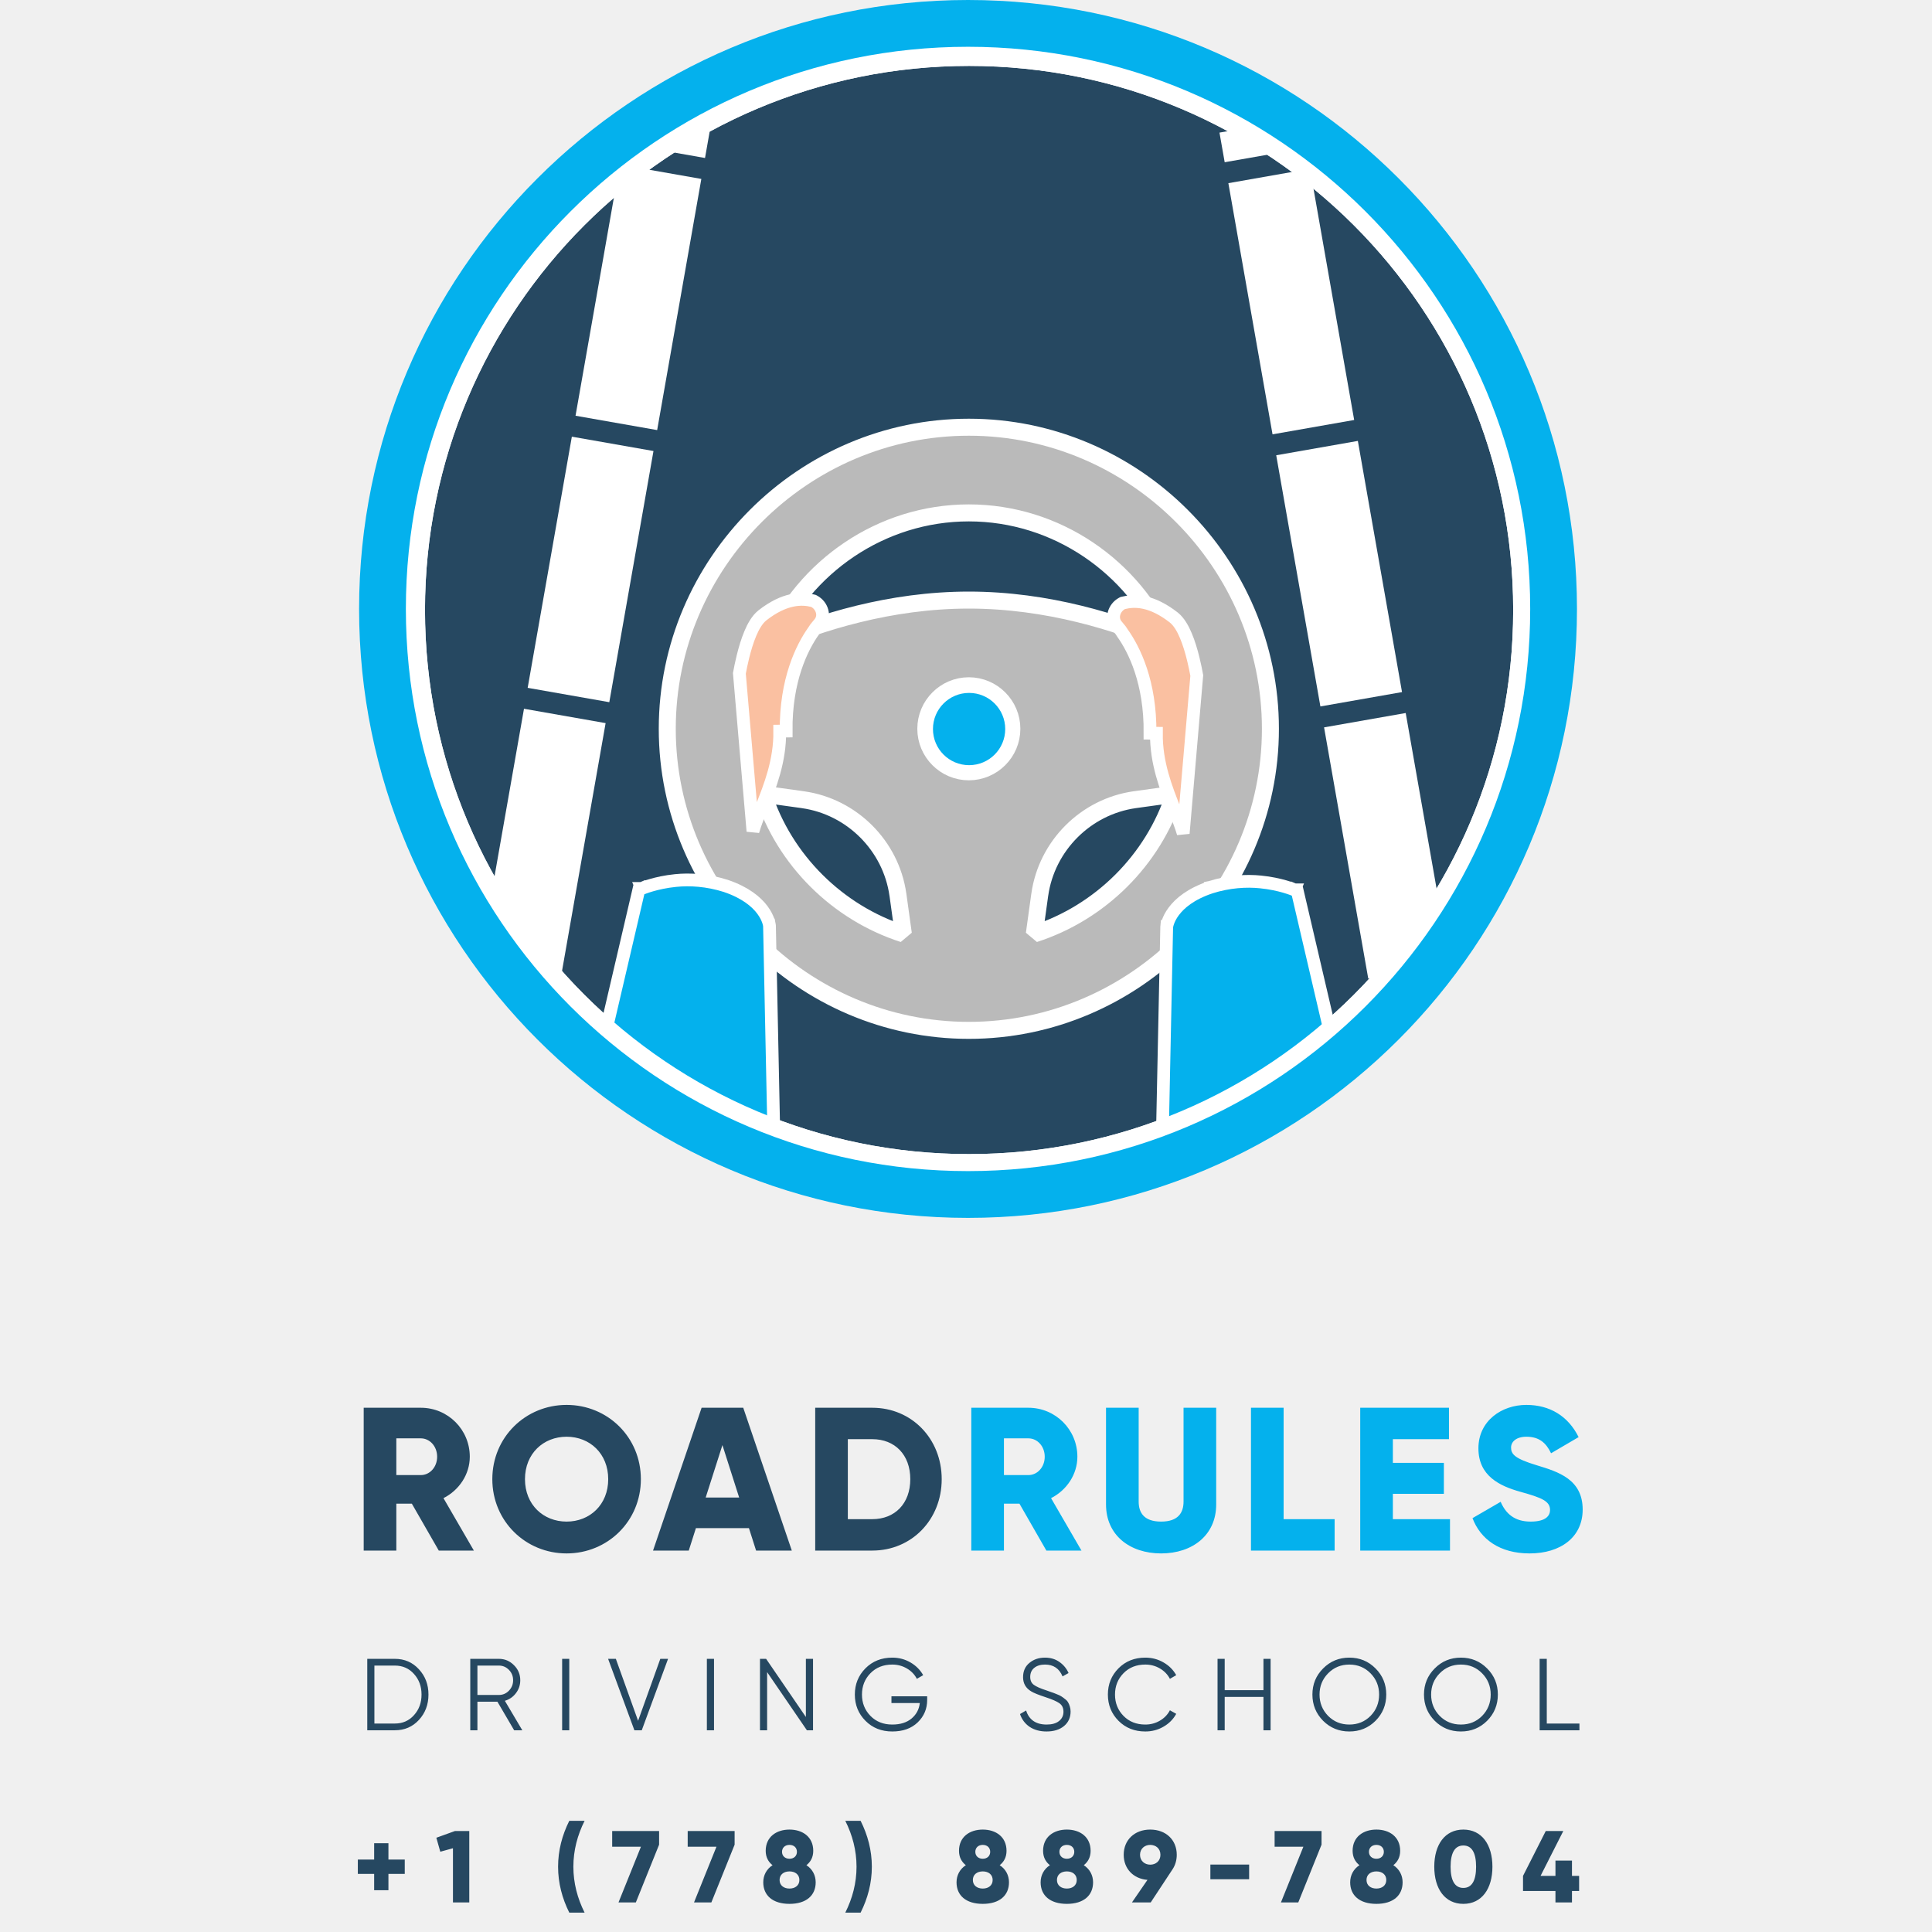
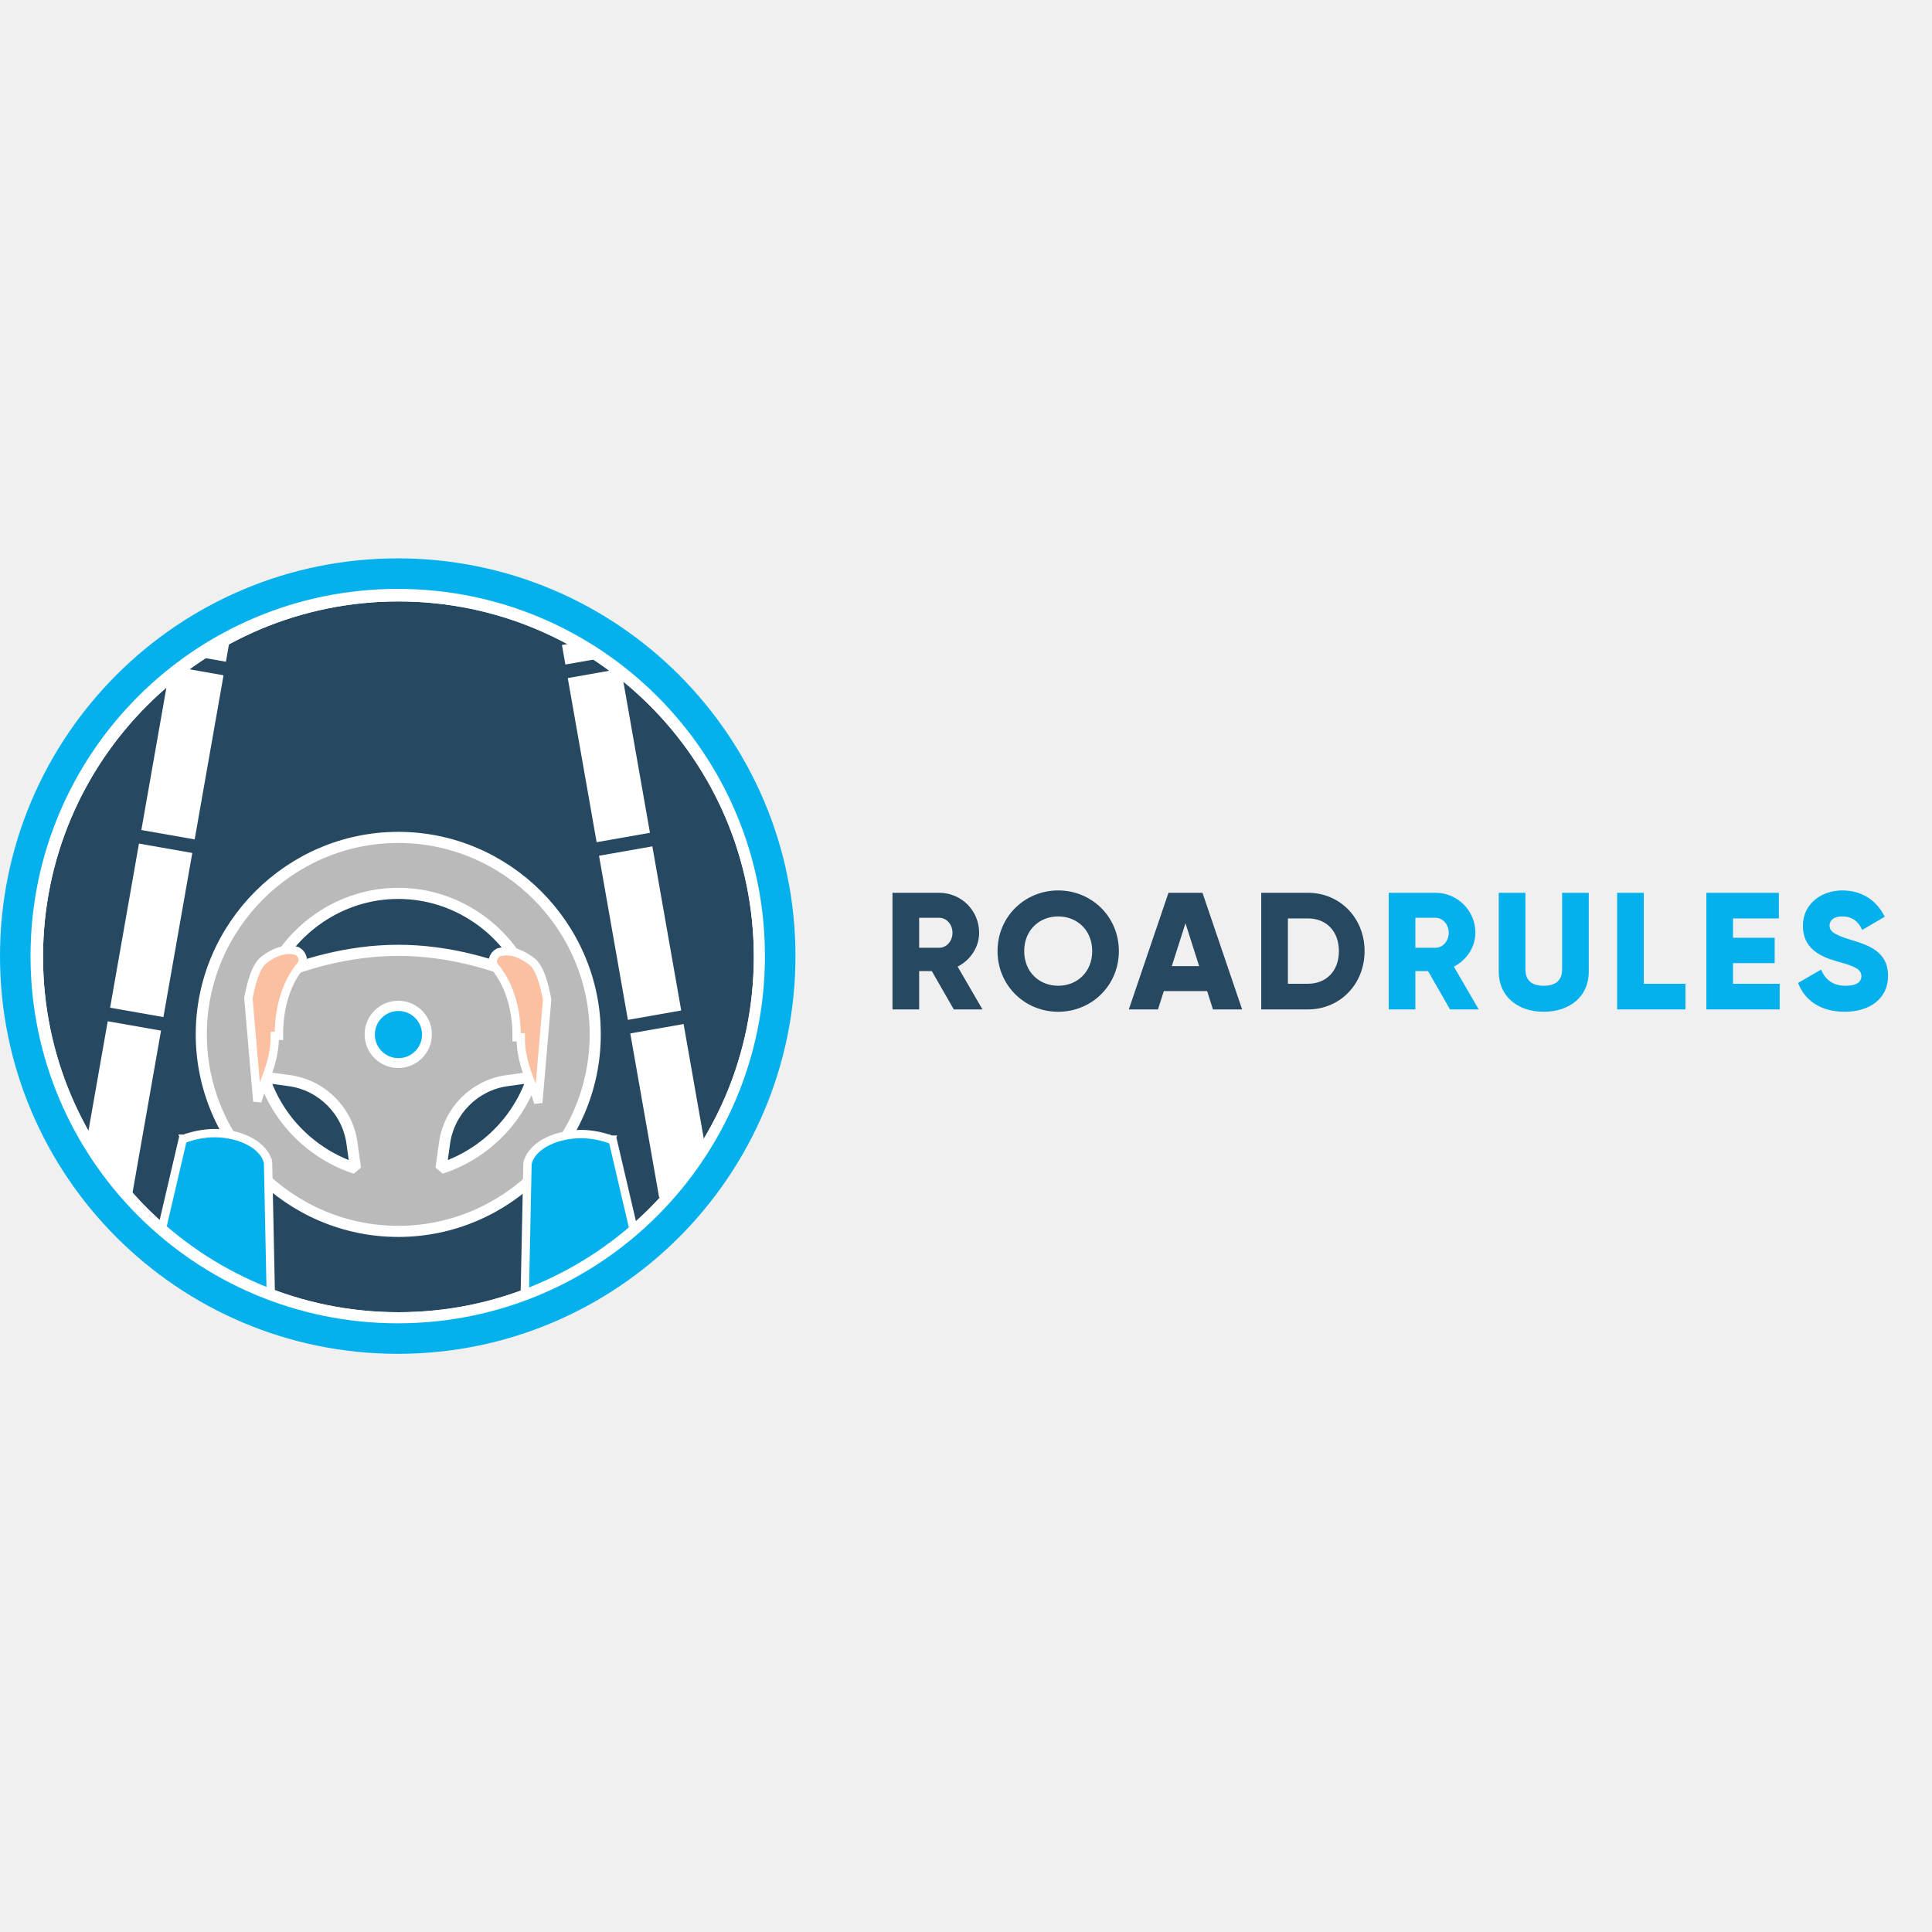
<svg xmlns="http://www.w3.org/2000/svg" width="80" height="80" viewBox="0 0 80 80" fill="none">
  <g clip-path="url(#clip0)">
-     <circle cx="40.128" cy="25.259" r="24.642" fill="white" />
-     <circle cx="40.084" cy="25.215" r="25.215" fill="#04B1ED" />
-     <circle cx="40.084" cy="25.215" r="23.278" fill="white" />
-     <mask id="mask0" mask-type="alpha" maskUnits="userSpaceOnUse" x="17" y="2" width="46" height="46">
-       <circle cx="40.128" cy="25.259" r="22.53" fill="#C4C4C4" />
+     <circle cx="16.498" cy="39.619" r="16.096" fill="white" />
+     <circle cx="16.469" cy="39.59" r="16.469" fill="#04B1ED" />
+     <circle cx="16.469" cy="39.59" r="15.205" fill="white" />
+     <mask id="mask0" mask-type="alpha" maskUnits="userSpaceOnUse" x="1" y="24" width="31" height="31">
+       <circle cx="16.498" cy="39.62" r="14.716" fill="#C4C4C4" />
    </mask>
    <g mask="url(#mask0)">
-       <circle cx="40.128" cy="25.259" r="22.53" fill="#264861" />
-       <path d="M21.558 40.046L27.719 5.019" stroke="white" stroke-width="3.432" stroke-dasharray="10.56 0.88" />
-       <path d="M58.346 40.222L52.186 5.194" stroke="white" stroke-width="3.432" stroke-dasharray="10.56 0.88" />
-       <path d="M37.18 37.04L37.406 38.671C34.675 37.791 32.483 35.614 31.603 32.886L33.255 33.115C33.255 33.115 33.255 33.116 33.256 33.116C35.276 33.404 36.891 35.019 37.179 37.039C37.179 37.04 37.179 37.04 37.18 37.04ZM46.98 33.115L48.632 32.886C47.752 35.614 45.56 37.791 42.829 38.671L43.055 37.04C43.056 37.04 43.056 37.04 43.056 37.039C43.344 35.019 44.959 33.404 46.979 33.115C46.98 33.115 46.98 33.115 46.98 33.115ZM40.117 17.69C33.258 17.69 27.63 23.318 27.63 30.178C27.63 37.038 33.258 42.665 40.117 42.665C46.977 42.665 52.605 37.038 52.605 30.178C52.605 23.318 46.977 17.69 40.117 17.69ZM40.117 21.238C43.763 21.238 46.941 23.486 48.317 26.644C46.321 25.779 43.381 24.848 40.117 24.848C36.854 24.848 33.914 25.779 31.918 26.644C33.294 23.486 36.472 21.238 40.117 21.238ZM40.117 31.959C39.136 31.959 38.336 31.159 38.336 30.178C38.336 29.196 39.136 28.396 40.117 28.396C41.099 28.396 41.899 29.196 41.899 30.178C41.899 31.159 41.099 31.959 40.117 31.959Z" fill="#BABABA" stroke="white" stroke-width="0.704" stroke-linecap="round" stroke-linejoin="bevel" />
-       <path d="M49.409 27.28C49.471 27.531 49.519 27.771 49.556 27.97L48.995 34.507C48.907 34.206 48.777 33.879 48.637 33.526C48.287 32.644 47.871 31.596 47.884 30.363L47.62 30.36C47.62 30.36 47.62 30.36 47.62 30.36C47.639 28.252 46.97 26.905 46.482 26.217L46.475 26.206L46.468 26.195C46.425 26.12 46.382 26.069 46.327 26.005C46.303 25.976 46.276 25.944 46.246 25.907C45.982 25.599 46.134 25.165 46.456 24.988L46.486 24.972L46.519 24.964C46.741 24.908 47.032 24.875 47.388 24.952C47.742 25.029 48.146 25.213 48.602 25.568L48.602 25.568L48.604 25.57C48.821 25.743 48.982 26.031 49.104 26.322C49.23 26.621 49.331 26.962 49.409 27.28Z" fill="#FAC0A1" stroke="white" stroke-width="0.528" />
-       <path d="M48.153 58.921H47.883L47.889 58.651L48.31 38.407L48.31 38.396L48.311 38.385L48.574 38.413C48.311 38.385 48.311 38.385 48.311 38.384L48.311 38.384L48.311 38.383L48.311 38.381L48.312 38.375L48.314 38.361C48.316 38.349 48.319 38.334 48.323 38.316C48.331 38.281 48.343 38.233 48.364 38.175C48.404 38.06 48.476 37.907 48.601 37.74C48.852 37.401 49.306 37.017 50.116 36.743L50.116 36.742L50.121 36.741C50.885 36.499 51.61 36.458 52.198 36.519C52.609 36.559 52.956 36.64 53.2 36.71C53.322 36.746 53.419 36.779 53.487 36.803C53.52 36.816 53.547 36.826 53.565 36.833L53.587 36.842L53.593 36.845L53.595 36.846L53.596 36.846L53.596 36.846L53.596 36.846C53.596 36.846 53.596 36.846 53.492 37.089L53.596 36.846L53.719 36.899L53.749 37.029L58.783 58.597L58.859 58.921H58.526H48.153Z" fill="#04B1ED" stroke="white" stroke-width="0.528" />
-       <path d="M30.764 27.191C30.702 27.442 30.653 27.682 30.616 27.881L31.178 34.419C31.265 34.117 31.395 33.79 31.535 33.437C31.886 32.555 32.302 31.507 32.288 30.274L32.552 30.271C32.552 30.271 32.552 30.271 32.552 30.271C32.533 28.163 33.202 26.816 33.69 26.128L33.697 26.117L33.704 26.106C33.747 26.031 33.791 25.98 33.845 25.916C33.87 25.887 33.897 25.855 33.926 25.818C34.19 25.51 34.039 25.076 33.716 24.899L33.686 24.883L33.654 24.875C33.431 24.819 33.141 24.786 32.785 24.864C32.43 24.941 32.026 25.124 31.571 25.479L31.571 25.479L31.569 25.481C31.352 25.654 31.191 25.942 31.069 26.233C30.943 26.532 30.842 26.873 30.764 27.191Z" fill="#FAC0A1" stroke="white" stroke-width="0.528" />
-       <path d="M32.02 59.095H21.646L26.68 37.527C26.68 37.527 27.216 37.297 28.001 37.22C28.556 37.163 29.245 37.201 29.972 37.431C31.503 37.949 31.599 38.851 31.599 38.851L32.02 59.095Z" fill="#04B1ED" />
-       <path d="M32.02 58.863H32.289L32.284 58.594L31.863 38.349L31.863 38.338L31.861 38.327L31.599 38.355C31.861 38.327 31.861 38.327 31.861 38.327L31.861 38.326L31.861 38.325L31.861 38.323L31.86 38.318L31.858 38.303C31.856 38.292 31.854 38.277 31.85 38.259C31.842 38.223 31.829 38.175 31.809 38.118C31.768 38.002 31.696 37.85 31.572 37.682C31.321 37.344 30.867 36.959 30.057 36.685L30.057 36.685L30.052 36.683C29.288 36.441 28.562 36.4 27.974 36.461C27.563 36.502 27.217 36.582 26.973 36.653C26.85 36.688 26.753 36.721 26.686 36.746C26.652 36.758 26.625 36.768 26.607 36.776L26.585 36.785L26.579 36.787L26.577 36.788L26.576 36.788L26.576 36.788L26.576 36.788C26.576 36.788 26.576 36.788 26.68 37.031L26.576 36.788L26.453 36.841L26.423 36.971L21.389 58.539L21.314 58.863H21.646H32.02Z" fill="#04B1ED" stroke="white" stroke-width="0.528" />
+       <circle cx="16.498" cy="39.62" r="14.716" fill="#264861" />
+       <path d="M4.369 49.278L8.393 26.399" stroke="white" stroke-width="2.242" stroke-dasharray="6.9 0.57" />
+       <path d="M28.398 49.393L24.373 26.514" stroke="white" stroke-width="2.242" stroke-dasharray="6.9 0.57" />
+       <path d="M14.572 47.314L14.72 48.38C12.936 47.804 11.505 46.383 10.929 44.601L12.009 44.751C12.009 44.751 12.009 44.751 12.009 44.751C13.329 44.939 14.384 45.995 14.572 47.314C14.572 47.314 14.572 47.314 14.572 47.314ZM22.053 44.601C21.478 46.383 20.046 47.804 18.262 48.38L18.41 47.314C18.41 47.314 18.41 47.314 18.41 47.314C18.599 45.994 19.654 44.939 20.973 44.751C20.973 44.751 20.973 44.751 20.974 44.751L22.053 44.601ZM16.491 34.675C12.01 34.675 8.335 38.351 8.335 42.832C8.335 47.313 12.01 50.989 16.491 50.989C20.972 50.989 24.648 47.313 24.648 42.832C24.648 38.351 20.972 34.675 16.491 34.675ZM16.491 36.993C18.872 36.993 20.948 38.461 21.847 40.524C20.543 39.959 18.622 39.351 16.491 39.351C14.36 39.351 12.439 39.959 11.135 40.524C12.034 38.461 14.11 36.993 16.491 36.993ZM16.491 43.995C15.85 43.995 15.328 43.473 15.328 42.832C15.328 42.191 15.85 41.669 16.491 41.669C17.132 41.669 17.654 42.191 17.654 42.832C17.654 43.473 17.132 43.995 16.491 43.995Z" fill="#BABABA" stroke="white" stroke-width="0.46" stroke-linecap="round" stroke-linejoin="bevel" />
+       <path d="M22.56 40.94C22.6 41.104 22.632 41.261 22.656 41.391L22.289 45.661C22.232 45.464 22.147 45.251 22.056 45.02C21.827 44.444 21.555 43.759 21.564 42.954L21.392 42.952C21.392 42.952 21.392 42.952 21.392 42.952C21.404 41.575 20.967 40.695 20.648 40.246L20.643 40.239L20.639 40.231C20.611 40.182 20.583 40.149 20.547 40.107C20.531 40.088 20.514 40.068 20.494 40.043C20.322 39.842 20.421 39.559 20.631 39.443L20.651 39.433L20.672 39.427C20.817 39.391 21.007 39.369 21.24 39.42C21.471 39.47 21.735 39.59 22.033 39.822L22.033 39.822L22.034 39.823C22.176 39.936 22.281 40.124 22.361 40.314C22.443 40.51 22.509 40.733 22.56 40.94Z" fill="#FAC0A1" stroke="white" stroke-width="0.345" />
+       <path d="M21.739 61.607H21.563L21.567 61.431L21.842 48.208L21.842 48.201L21.843 48.194L22.014 48.212C21.843 48.194 21.843 48.193 21.843 48.193L21.843 48.193L21.843 48.192L21.843 48.191L21.843 48.187L21.845 48.178C21.846 48.17 21.848 48.161 21.85 48.149C21.855 48.126 21.864 48.094 21.877 48.057C21.904 47.981 21.95 47.882 22.032 47.772C22.196 47.551 22.492 47.3 23.021 47.121L23.021 47.121L23.025 47.12C23.524 46.962 23.997 46.935 24.382 46.975C24.65 47.001 24.876 47.054 25.036 47.1C25.116 47.123 25.179 47.145 25.223 47.161C25.245 47.169 25.262 47.175 25.275 47.18L25.289 47.186L25.293 47.188L25.294 47.188L25.295 47.188L25.295 47.188L25.295 47.188L25.227 47.347L25.295 47.188L25.375 47.223L25.395 47.308L28.683 61.395L28.732 61.607H28.515H21.739Z" fill="#04B1ED" stroke="white" stroke-width="0.345" />
+       <path d="M10.382 40.881C10.342 41.045 10.31 41.202 10.286 41.332L10.653 45.602C10.71 45.405 10.794 45.192 10.886 44.961C11.115 44.385 11.387 43.701 11.378 42.895L11.55 42.894C11.55 42.893 11.55 42.893 11.55 42.893C11.538 41.517 11.975 40.637 12.293 40.187L12.298 40.18L12.303 40.173C12.331 40.124 12.359 40.09 12.395 40.048C12.411 40.03 12.428 40.009 12.448 39.985C12.62 39.783 12.521 39.5 12.31 39.385L12.291 39.374L12.27 39.369C12.124 39.332 11.934 39.311 11.702 39.361C11.471 39.412 11.207 39.531 10.909 39.764L10.909 39.764L10.908 39.765C10.766 39.877 10.661 40.066 10.581 40.255C10.499 40.451 10.433 40.674 10.382 40.881Z" fill="#FAC0A1" stroke="white" stroke-width="0.345" />
+       <path d="M11.203 61.721H4.427L7.715 47.633C7.715 47.633 8.065 47.483 8.578 47.432C8.94 47.395 9.39 47.42 9.865 47.57C10.865 47.909 10.928 48.498 10.928 48.498L11.203 61.721Z" fill="#04B1ED" />
+       <path d="M11.203 61.569H11.379L11.375 61.393L11.1 48.17L11.1 48.163L11.099 48.156L10.928 48.174C11.099 48.156 11.099 48.155 11.099 48.155L11.099 48.155L11.099 48.154L11.099 48.153L11.099 48.149L11.097 48.14C11.096 48.132 11.094 48.123 11.092 48.111C11.087 48.087 11.078 48.056 11.065 48.019C11.038 47.943 10.992 47.844 10.91 47.734C10.746 47.513 10.45 47.262 9.921 47.083L9.921 47.083L9.917 47.082C9.418 46.924 8.944 46.897 8.56 46.937C8.292 46.963 8.066 47.016 7.906 47.062C7.826 47.085 7.763 47.106 7.719 47.123C7.697 47.131 7.679 47.137 7.667 47.142L7.653 47.148L7.649 47.15L7.648 47.15L7.647 47.15L7.647 47.15L7.647 47.15L7.715 47.309L7.647 47.15L7.567 47.185L7.547 47.27L4.259 61.357L4.21 61.569H4.427H11.203Z" fill="#04B1ED" stroke="white" stroke-width="0.345" />
    </g>
-     <circle cx="40.128" cy="30.188" r="1.496" fill="#04B1ED" />
-     <path d="M18.169 64.206H19.622L18.363 62.035C19.014 61.705 19.453 61.046 19.453 60.32C19.453 59.196 18.549 58.292 17.425 58.292H15.06V64.206H16.411V62.263H17.053L18.169 64.206ZM16.411 59.559H17.425C17.797 59.559 18.101 59.889 18.101 60.32C18.101 60.751 17.797 61.08 17.425 61.08H16.411V59.559ZM23.462 64.324C25.16 64.324 26.537 62.989 26.537 61.249C26.537 59.508 25.16 58.174 23.462 58.174C21.764 58.174 20.386 59.508 20.386 61.249C20.386 62.989 21.764 64.324 23.462 64.324ZM23.462 63.006C22.498 63.006 21.738 62.305 21.738 61.249C21.738 60.193 22.498 59.492 23.462 59.492C24.425 59.492 25.185 60.193 25.185 61.249C25.185 62.305 24.425 63.006 23.462 63.006ZM31.308 64.206H32.787L30.776 58.292H29.052L27.041 64.206H28.52L28.816 63.277H31.012L31.308 64.206ZM29.221 62.009L29.914 59.838L30.607 62.009H29.221ZM36.121 58.292H33.756V64.206H36.121C37.752 64.206 38.994 62.922 38.994 61.249C38.994 59.576 37.752 58.292 36.121 58.292ZM36.121 62.905H35.107V59.593H36.121C37.051 59.593 37.693 60.235 37.693 61.249C37.693 62.263 37.051 62.905 36.121 62.905Z" fill="#264861" />
-     <path d="M43.328 64.206H44.781L43.522 62.035C44.173 61.705 44.612 61.046 44.612 60.32C44.612 59.196 43.708 58.292 42.584 58.292H40.219V64.206H41.571V62.263H42.213L43.328 64.206ZM41.571 59.559H42.584C42.956 59.559 43.26 59.889 43.26 60.32C43.26 60.751 42.956 61.08 42.584 61.08H41.571V59.559ZM48.079 64.324C49.38 64.324 50.36 63.564 50.36 62.297V58.292H49.008V62.178C49.008 62.626 48.797 63.006 48.079 63.006C47.361 63.006 47.15 62.626 47.15 62.178V58.292H45.798V62.297C45.798 63.564 46.778 64.324 48.079 64.324ZM53.152 62.905V58.292H51.8V64.206H55.264V62.905H53.152ZM57.676 62.905V61.857H59.788V60.573H57.676V59.593H59.999V58.292H56.324V64.206H60.041V62.905H57.676ZM63.339 64.324C64.623 64.324 65.535 63.648 65.535 62.508C65.535 61.257 64.53 60.945 63.635 60.674C62.714 60.396 62.57 60.21 62.57 59.939C62.57 59.703 62.781 59.492 63.204 59.492C63.744 59.492 64.023 59.754 64.226 60.176L65.367 59.508C64.936 58.638 64.175 58.174 63.204 58.174C62.181 58.174 61.218 58.833 61.218 59.973C61.218 61.105 62.08 61.528 62.959 61.773C63.846 62.018 64.184 62.161 64.184 62.525C64.184 62.753 64.023 63.006 63.381 63.006C62.714 63.006 62.35 62.677 62.139 62.187L60.973 62.863C61.303 63.733 62.097 64.324 63.339 64.324Z" fill="#04B1ED" />
-     <path d="M16.348 68.689C16.751 68.689 17.083 68.833 17.345 69.12C17.61 69.405 17.742 69.754 17.742 70.168C17.742 70.582 17.61 70.933 17.345 71.22C17.083 71.504 16.751 71.647 16.348 71.647H15.208V68.689H16.348ZM16.348 71.368C16.672 71.368 16.937 71.252 17.142 71.021C17.351 70.79 17.455 70.506 17.455 70.168C17.455 69.83 17.351 69.546 17.142 69.315C16.937 69.084 16.672 68.968 16.348 68.968H15.503V71.368H16.348ZM21.29 71.647L20.597 70.464H19.769V71.647H19.473V68.689H20.656C20.901 68.689 21.109 68.777 21.281 68.951C21.456 69.123 21.543 69.332 21.543 69.576C21.543 69.776 21.483 69.955 21.361 70.113C21.243 70.268 21.091 70.372 20.905 70.426L21.628 71.647H21.29ZM19.769 68.968V70.185H20.656C20.819 70.185 20.959 70.126 21.074 70.007C21.19 69.886 21.247 69.743 21.247 69.576C21.247 69.407 21.19 69.264 21.074 69.146C20.959 69.027 20.819 68.968 20.656 68.968H19.769ZM23.277 68.689H23.572V71.647H23.277V68.689ZM26.269 71.647L25.18 68.689H25.501L26.422 71.254L27.342 68.689H27.663L26.574 71.647H26.269ZM29.27 68.689H29.566V71.647H29.27V68.689ZM33.37 68.689H33.666V71.647H33.412L31.765 69.239V71.647H31.469V68.689H31.723L33.37 71.097V68.689ZM38.392 70.24V70.392C38.392 70.758 38.261 71.068 37.999 71.321C37.737 71.572 37.386 71.697 36.947 71.697C36.499 71.697 36.129 71.549 35.836 71.254C35.543 70.958 35.397 70.596 35.397 70.168C35.397 69.74 35.543 69.378 35.836 69.082C36.129 68.787 36.499 68.639 36.947 68.639C37.22 68.639 37.471 68.705 37.699 68.837C37.927 68.97 38.103 69.146 38.227 69.365L37.965 69.517C37.872 69.337 37.734 69.194 37.551 69.087C37.368 68.98 37.166 68.926 36.947 68.926C36.578 68.926 36.277 69.046 36.043 69.285C35.809 69.524 35.692 69.819 35.692 70.168C35.692 70.517 35.809 70.811 36.043 71.051C36.277 71.29 36.578 71.41 36.947 71.41C37.279 71.41 37.545 71.327 37.745 71.161C37.945 70.992 38.059 70.778 38.087 70.519H36.913V70.24H38.392ZM43.334 71.697C43.064 71.697 42.832 71.634 42.637 71.507C42.446 71.377 42.312 71.2 42.236 70.975L42.49 70.827C42.543 71.01 42.642 71.154 42.785 71.258C42.929 71.359 43.113 71.41 43.339 71.41C43.558 71.41 43.729 71.362 43.85 71.266C43.974 71.168 44.036 71.038 44.036 70.878C44.036 70.723 43.979 70.606 43.867 70.527C43.754 70.448 43.568 70.367 43.309 70.282C43.002 70.181 42.799 70.099 42.701 70.037C42.475 69.902 42.363 69.706 42.363 69.45C42.363 69.199 42.45 69.002 42.625 68.858C42.799 68.712 43.015 68.639 43.271 68.639C43.502 68.639 43.702 68.699 43.871 68.82C44.04 68.939 44.165 69.091 44.247 69.277L43.998 69.416C43.862 69.089 43.62 68.926 43.271 68.926C43.088 68.926 42.94 68.971 42.828 69.061C42.715 69.151 42.659 69.277 42.659 69.437C42.659 69.584 42.709 69.693 42.811 69.767C42.912 69.84 43.08 69.915 43.313 69.99C43.42 70.027 43.496 70.054 43.541 70.071C43.589 70.085 43.657 70.11 43.744 70.147C43.834 70.181 43.901 70.212 43.943 70.24C43.985 70.265 44.036 70.302 44.095 70.35C44.157 70.395 44.2 70.441 44.226 70.489C44.254 70.534 44.278 70.59 44.298 70.658C44.32 70.723 44.331 70.793 44.331 70.869C44.331 71.12 44.24 71.321 44.057 71.473C43.874 71.623 43.633 71.697 43.334 71.697ZM47.425 71.697C46.977 71.697 46.607 71.549 46.314 71.254C46.021 70.958 45.875 70.596 45.875 70.168C45.875 69.74 46.021 69.378 46.314 69.082C46.607 68.787 46.977 68.639 47.425 68.639C47.698 68.639 47.949 68.705 48.177 68.837C48.405 68.967 48.581 69.143 48.705 69.365L48.443 69.517C48.35 69.337 48.212 69.194 48.029 69.087C47.846 68.98 47.645 68.926 47.425 68.926C47.056 68.926 46.755 69.046 46.521 69.285C46.287 69.524 46.17 69.819 46.17 70.168C46.17 70.517 46.287 70.811 46.521 71.051C46.755 71.29 47.056 71.41 47.425 71.41C47.645 71.41 47.846 71.356 48.029 71.249C48.212 71.142 48.35 70.999 48.443 70.819L48.705 70.966C48.584 71.189 48.408 71.366 48.177 71.499C47.949 71.631 47.698 71.697 47.425 71.697ZM52.317 68.689H52.613V71.647H52.317V70.265H50.712V71.647H50.416V68.689H50.712V69.986H52.317V68.689ZM56.959 71.254C56.663 71.549 56.301 71.697 55.873 71.697C55.445 71.697 55.083 71.549 54.787 71.254C54.492 70.955 54.344 70.593 54.344 70.168C54.344 69.743 54.492 69.382 54.787 69.087C55.083 68.788 55.445 68.639 55.873 68.639C56.301 68.639 56.663 68.788 56.959 69.087C57.254 69.382 57.402 69.743 57.402 70.168C57.402 70.593 57.254 70.955 56.959 71.254ZM54.994 71.051C55.231 71.29 55.524 71.41 55.873 71.41C56.222 71.41 56.515 71.29 56.752 71.051C56.988 70.809 57.106 70.514 57.106 70.168C57.106 69.822 56.988 69.529 56.752 69.289C56.515 69.047 56.222 68.926 55.873 68.926C55.524 68.926 55.231 69.047 54.994 69.289C54.758 69.529 54.639 69.822 54.639 70.168C54.639 70.514 54.758 70.809 54.994 71.051ZM61.579 71.254C61.283 71.549 60.921 71.697 60.493 71.697C60.065 71.697 59.703 71.549 59.408 71.254C59.112 70.955 58.964 70.593 58.964 70.168C58.964 69.743 59.112 69.382 59.408 69.087C59.703 68.788 60.065 68.639 60.493 68.639C60.921 68.639 61.283 68.788 61.579 69.087C61.875 69.382 62.023 69.743 62.023 70.168C62.023 70.593 61.875 70.955 61.579 71.254ZM59.615 71.051C59.851 71.29 60.144 71.41 60.493 71.41C60.843 71.41 61.135 71.29 61.372 71.051C61.608 70.809 61.727 70.514 61.727 70.168C61.727 69.822 61.608 69.529 61.372 69.289C61.135 69.047 60.843 68.926 60.493 68.926C60.144 68.926 59.851 69.047 59.615 69.289C59.378 69.529 59.26 69.822 59.26 70.168C59.26 70.514 59.378 70.809 59.615 71.051ZM64.049 71.368H65.401V71.647H63.753V68.689H64.049V71.368Z" fill="#264861" />
-     <path d="M16.76 77.001H16.084V76.325H15.493V77.001H14.817V77.593H15.493V78.269H16.084V77.593H16.76V77.001ZM18.841 75.818L18.068 76.097L18.232 76.676L18.756 76.532V78.775H19.432V75.818H18.841ZM23.573 79.198H24.207C23.911 78.606 23.742 77.973 23.742 77.297C23.742 76.621 23.911 75.987 24.207 75.396H23.573C23.278 75.987 23.109 76.621 23.109 77.297C23.109 77.973 23.278 78.606 23.573 79.198ZM25.349 75.818V76.469H26.54L25.611 78.775H26.329L27.292 76.384V75.818H25.349ZM28.476 75.818V76.469H29.667L28.738 78.775H29.456L30.419 76.384V75.818H28.476ZM33.392 77.234C33.565 77.098 33.675 76.904 33.675 76.638C33.675 76.063 33.236 75.759 32.691 75.759C32.146 75.759 31.706 76.063 31.706 76.638C31.706 76.904 31.816 77.098 31.99 77.234C31.74 77.394 31.605 77.652 31.605 77.943C31.605 78.484 31.994 78.835 32.691 78.835C33.388 78.835 33.776 78.484 33.776 77.943C33.776 77.652 33.641 77.394 33.392 77.234ZM32.691 76.393C32.881 76.393 32.999 76.515 32.999 76.68C32.999 76.845 32.881 76.967 32.691 76.967C32.501 76.967 32.382 76.845 32.382 76.68C32.382 76.515 32.501 76.393 32.691 76.393ZM32.691 78.201C32.454 78.201 32.281 78.07 32.281 77.846C32.281 77.622 32.454 77.491 32.691 77.491C32.927 77.491 33.101 77.622 33.101 77.846C33.101 78.07 32.927 78.201 32.691 78.201ZM35.636 79.198C35.932 78.606 36.101 77.973 36.101 77.297C36.101 76.621 35.932 75.987 35.636 75.396H35.002C35.298 75.987 35.467 76.621 35.467 77.297C35.467 77.973 35.298 78.606 35.002 79.198H35.636ZM41.395 77.234C41.569 77.098 41.678 76.904 41.678 76.638C41.678 76.063 41.239 75.759 40.694 75.759C40.149 75.759 39.71 76.063 39.71 76.638C39.71 76.904 39.82 77.098 39.993 77.234C39.744 77.394 39.608 77.652 39.608 77.943C39.608 78.484 39.997 78.835 40.694 78.835C41.391 78.835 41.78 78.484 41.78 77.943C41.78 77.652 41.645 77.394 41.395 77.234ZM40.694 76.393C40.884 76.393 41.002 76.515 41.002 76.68C41.002 76.845 40.884 76.967 40.694 76.967C40.504 76.967 40.386 76.845 40.386 76.68C40.386 76.515 40.504 76.393 40.694 76.393ZM40.694 78.201C40.458 78.201 40.284 78.07 40.284 77.846C40.284 77.622 40.458 77.491 40.694 77.491C40.931 77.491 41.104 77.622 41.104 77.846C41.104 78.07 40.931 78.201 40.694 78.201ZM44.877 77.234C45.05 77.098 45.16 76.904 45.16 76.638C45.16 76.063 44.721 75.759 44.176 75.759C43.631 75.759 43.192 76.063 43.192 76.638C43.192 76.904 43.301 77.098 43.475 77.234C43.225 77.394 43.09 77.652 43.09 77.943C43.09 78.484 43.479 78.835 44.176 78.835C44.873 78.835 45.262 78.484 45.262 77.943C45.262 77.652 45.126 77.394 44.877 77.234ZM44.176 76.393C44.366 76.393 44.484 76.515 44.484 76.68C44.484 76.845 44.366 76.967 44.176 76.967C43.986 76.967 43.868 76.845 43.868 76.68C43.868 76.515 43.986 76.393 44.176 76.393ZM44.176 78.201C43.939 78.201 43.766 78.07 43.766 77.846C43.766 77.622 43.939 77.491 44.176 77.491C44.413 77.491 44.586 77.622 44.586 77.846C44.586 78.07 44.413 78.201 44.176 78.201ZM48.727 76.803C48.727 76.19 48.283 75.759 47.628 75.759C46.978 75.759 46.53 76.19 46.53 76.803C46.53 77.377 46.927 77.795 47.514 77.842L46.872 78.775H47.649L48.553 77.403C48.663 77.238 48.727 77.031 48.727 76.803ZM47.206 76.803C47.206 76.545 47.404 76.393 47.628 76.393C47.856 76.393 48.051 76.541 48.051 76.803C48.051 77.064 47.856 77.212 47.628 77.212C47.404 77.212 47.206 77.06 47.206 76.803ZM50.119 77.816H51.724V77.208H50.119V77.816ZM52.779 75.818V76.469H53.97L53.041 78.775H53.759L54.722 76.384V75.818H52.779ZM57.695 77.234C57.868 77.098 57.978 76.904 57.978 76.638C57.978 76.063 57.538 75.759 56.994 75.759C56.449 75.759 56.009 76.063 56.009 76.638C56.009 76.904 56.119 77.098 56.292 77.234C56.043 77.394 55.908 77.652 55.908 77.943C55.908 78.484 56.297 78.835 56.994 78.835C57.691 78.835 58.079 78.484 58.079 77.943C58.079 77.652 57.944 77.394 57.695 77.234ZM56.994 76.393C57.184 76.393 57.302 76.515 57.302 76.68C57.302 76.845 57.184 76.967 56.994 76.967C56.803 76.967 56.685 76.845 56.685 76.68C56.685 76.515 56.803 76.393 56.994 76.393ZM56.994 78.201C56.757 78.201 56.584 78.07 56.584 77.846C56.584 77.622 56.757 77.491 56.994 77.491C57.23 77.491 57.403 77.622 57.403 77.846C57.403 78.07 57.23 78.201 56.994 78.201ZM60.594 78.835C61.358 78.835 61.798 78.209 61.798 77.297C61.798 76.384 61.358 75.759 60.594 75.759C59.829 75.759 59.39 76.384 59.39 77.297C59.39 78.209 59.829 78.835 60.594 78.835ZM60.594 78.175C60.239 78.175 60.066 77.867 60.066 77.297C60.066 76.727 60.239 76.418 60.594 76.418C60.949 76.418 61.122 76.727 61.122 77.297C61.122 77.867 60.949 78.175 60.594 78.175ZM65.388 77.677H65.092V77.043H64.408V77.677H63.791L64.733 75.818H64.007L63.065 77.677V78.302H64.408V78.775H65.092V78.302H65.388V77.677Z" fill="#264861" />
+     <circle cx="16.499" cy="42.839" r="0.977" fill="#04B1ED" />
+     <path d="M39.495 41.798H40.682L39.654 40.025C40.185 39.755 40.544 39.217 40.544 38.624C40.544 37.706 39.806 36.968 38.888 36.968H36.956V41.798H38.06V40.211H38.584L39.495 41.798ZM38.06 38.003H38.888C39.192 38.003 39.44 38.272 39.44 38.624C39.44 38.976 39.192 39.245 38.888 39.245H38.06V38.003ZM43.818 41.895C45.205 41.895 46.33 40.804 46.33 39.383C46.33 37.961 45.205 36.871 43.818 36.871C42.431 36.871 41.306 37.961 41.306 39.383C41.306 40.804 42.431 41.895 43.818 41.895ZM43.818 40.818C43.032 40.818 42.41 40.245 42.41 39.383C42.41 38.52 43.032 37.947 43.818 37.947C44.605 37.947 45.226 38.52 45.226 39.383C45.226 40.245 44.605 40.818 43.818 40.818ZM50.226 41.798H51.434L49.792 36.968H48.384L46.742 41.798H47.949L48.191 41.039H49.985L50.226 41.798ZM48.522 40.004L49.088 38.23L49.654 40.004H48.522ZM54.157 36.968H52.225V41.798H54.157C55.489 41.798 56.504 40.749 56.504 39.383C56.504 38.017 55.489 36.968 54.157 36.968ZM54.157 40.735H53.329V38.03H54.157C54.916 38.03 55.441 38.555 55.441 39.383C55.441 40.211 54.916 40.735 54.157 40.735Z" fill="#264861" />
+     <path d="M60.043 41.798H61.23L60.202 40.025C60.733 39.755 61.092 39.217 61.092 38.624C61.092 37.706 60.354 36.968 59.436 36.968H57.504V41.798H58.608V40.211H59.132L60.043 41.798ZM58.608 38.003H59.436C59.739 38.003 59.988 38.272 59.988 38.624C59.988 38.976 59.739 39.245 59.436 39.245H58.608V38.003ZM63.923 41.895C64.986 41.895 65.787 41.273 65.787 40.238V36.968H64.683V40.142C64.683 40.508 64.51 40.818 63.923 40.818C63.337 40.818 63.164 40.508 63.164 40.142V36.968H62.06V40.238C62.06 41.273 62.861 41.895 63.923 41.895ZM68.066 40.735V36.968H66.962V41.798H69.791V40.735H68.066ZM71.761 40.735V39.88H73.486V38.831H71.761V38.03H73.659V36.968H70.657V41.798H73.693V40.735H71.761ZM76.386 41.895C77.435 41.895 78.18 41.342 78.18 40.411C78.18 39.39 77.359 39.134 76.628 38.913C75.876 38.686 75.758 38.534 75.758 38.313C75.758 38.12 75.931 37.947 76.276 37.947C76.718 37.947 76.945 38.161 77.111 38.506L78.043 37.961C77.691 37.251 77.07 36.871 76.276 36.871C75.441 36.871 74.654 37.409 74.654 38.341C74.654 39.265 75.358 39.611 76.076 39.811C76.8 40.011 77.076 40.128 77.076 40.425C77.076 40.611 76.945 40.818 76.421 40.818C75.876 40.818 75.579 40.549 75.407 40.149L74.454 40.701C74.723 41.411 75.372 41.895 76.386 41.895Z" fill="#04B1ED" />
  </g>
  <defs>
    <clipPath id="clip0">
      <rect width="80" height="80" fill="white" />
    </clipPath>
  </defs>
</svg>
